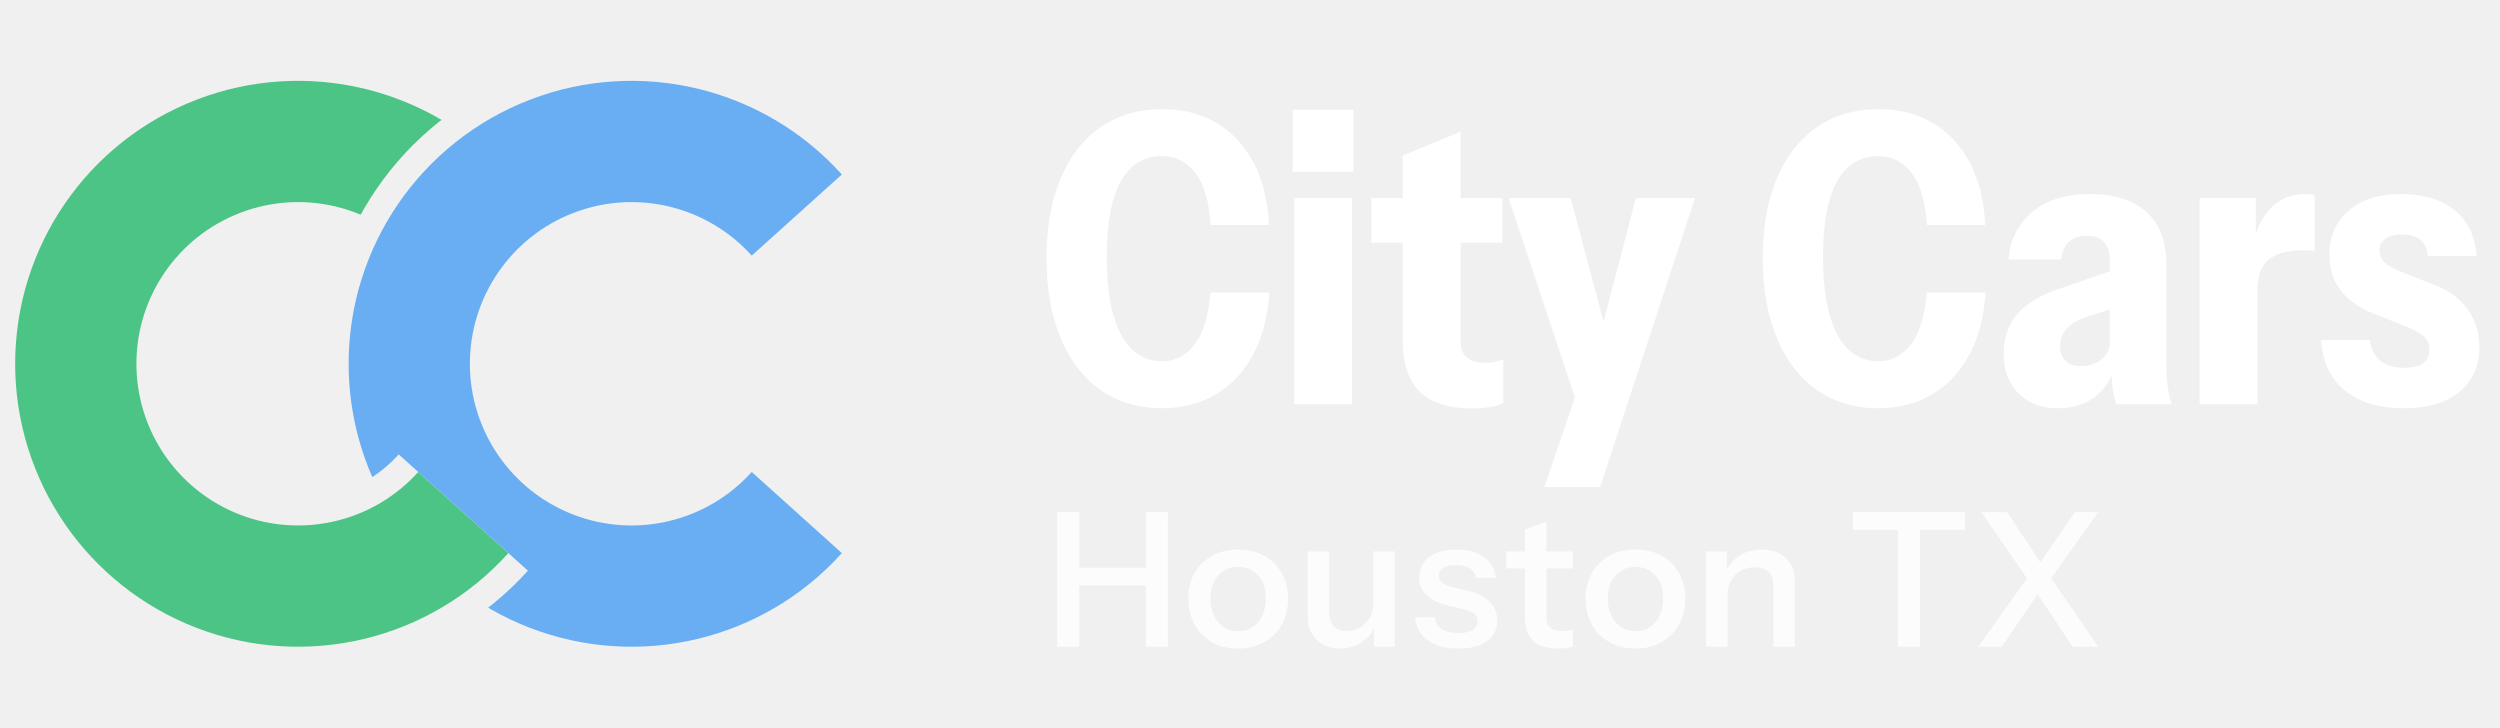
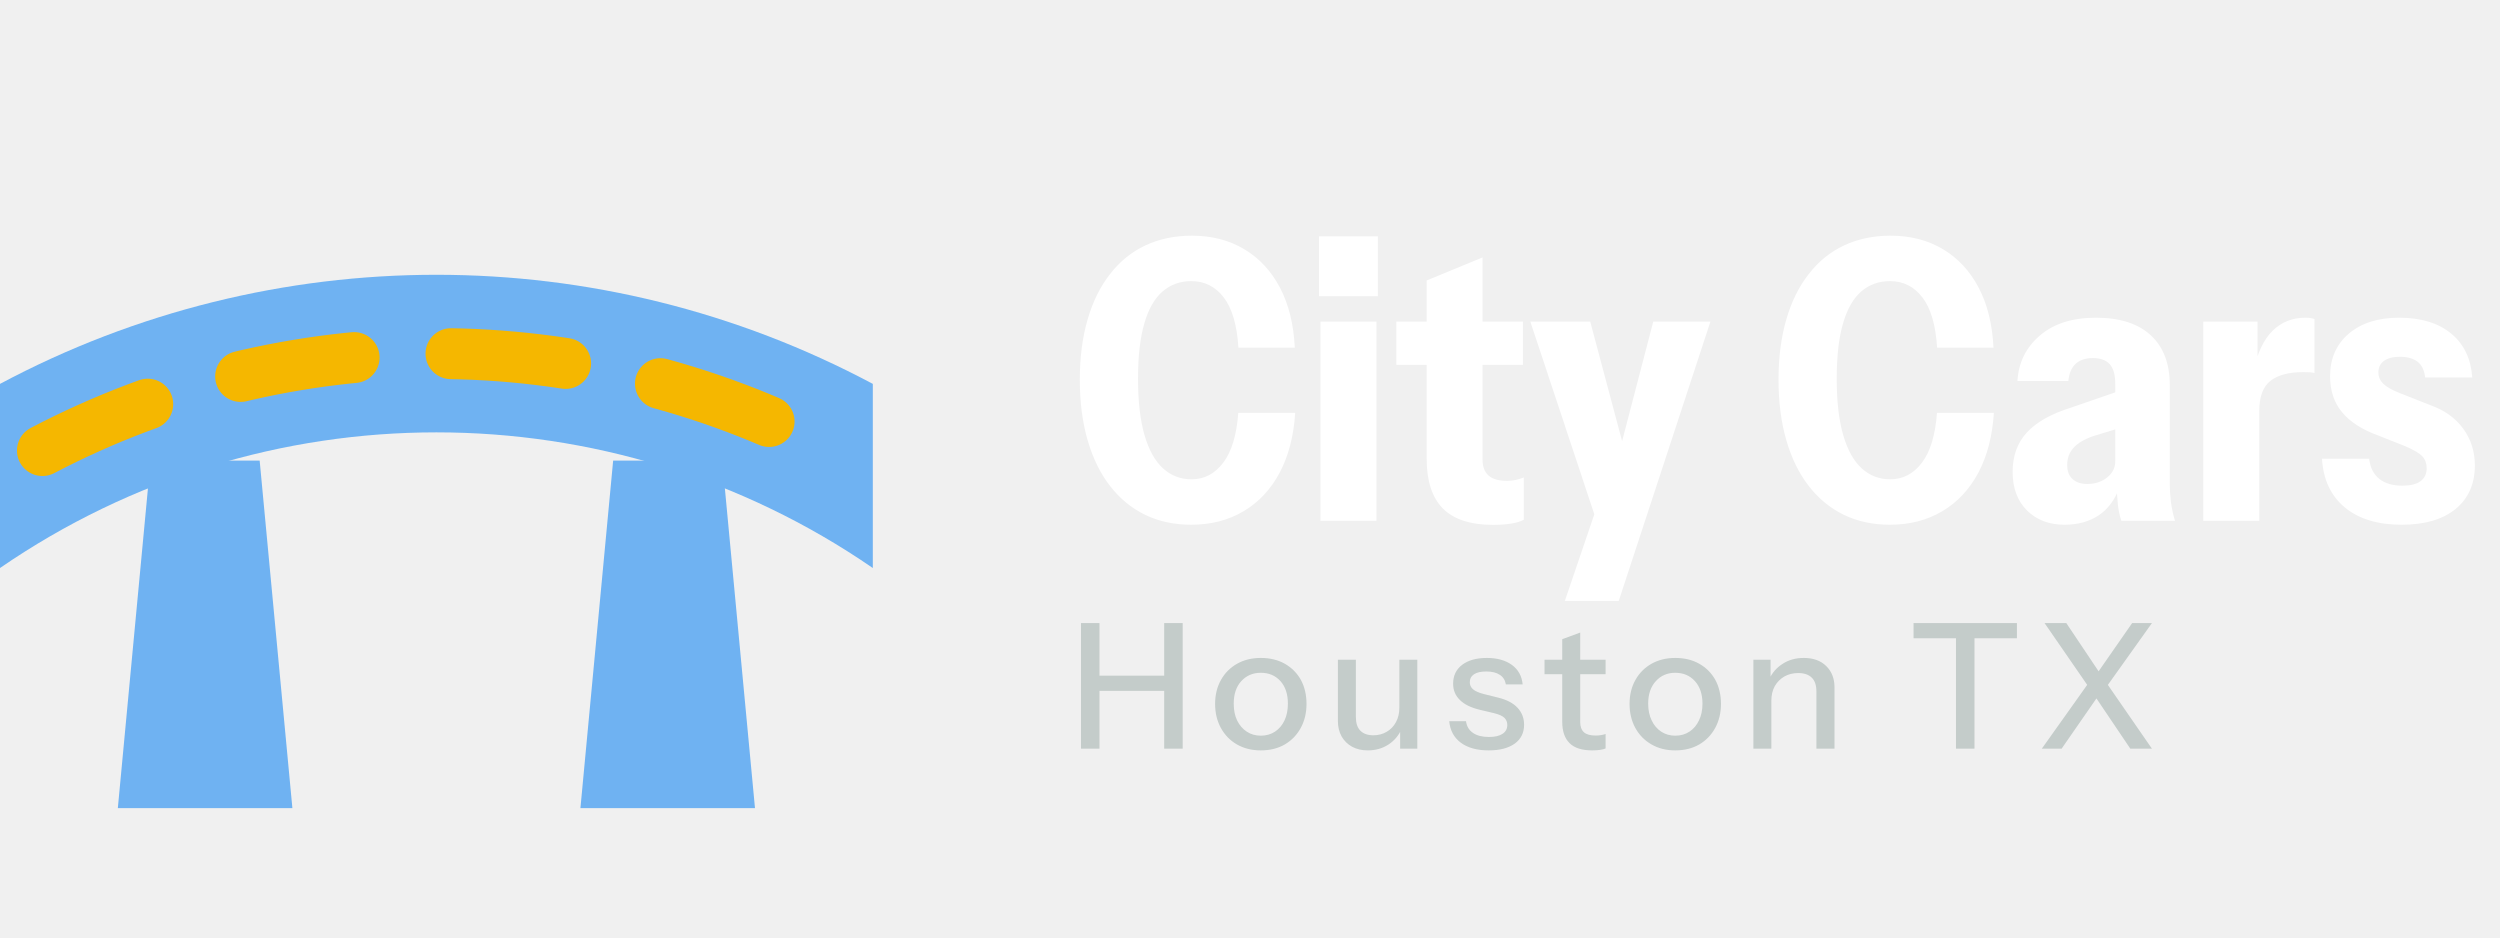
- <svg xmlns="http://www.w3.org/2000/svg" viewBox="0 0 247.4 72" role="img" aria-label="City Cars Houston TX">
-   <defs>
-     <clipPath id="ld-top">
-       <rect x="0" y="0" width="86.4" height="36" />
-     </clipPath>
-     <clipPath id="ld-bot">
-       <rect x="0" y="36" width="86.4" height="36" />
-     </clipPath>
-     <mask id="ld-ma" maskUnits="userSpaceOnUse" x="0" y="0" width="86.4" height="72">
-       <rect width="86.4" height="72" fill="#fff" />
-       <g clip-path="url(#ld-top)">
-         <path d="M78.85 21.28A22 22 0 1 0 78.85 50.72" fill="none" stroke="#000" stroke-width="17.2" />
+ <svg xmlns="http://www.w3.org/2000/svg" viewBox="0 0 192.0 72" role="img" aria-label="City Cars Houston TX">
+   <g transform="translate(0 9) scale(0.931)">
+     <g>
+       <g fill="#6FB2F2">
+         <path d="M0 22.00 A76.50 76.50 0 0 1 72 22.00 L72 37.19 A63.50 63.50 0 0 0 0 37.19 Z" />
+         <path d="M12.42 28.33 h9 l2.70 28.67 h-14.40 Z" />
+         <path d="M50.58 28.33 h9 l2.70 28.67 h-14.40 Z" />
      </g>
-     </mask>
-     <mask id="ld-mb" maskUnits="userSpaceOnUse" x="0" y="0" width="86.4" height="72">
-       <rect width="86.4" height="72" fill="#fff" />
-       <g clip-path="url(#ld-bot)">
-         <path d="M45.85 21.28A22 22 0 1 0 45.85 50.72" fill="none" stroke="#000" stroke-width="17.2" />
-       </g>
-     </mask>
-   </defs>
-   <g fill="none" stroke-width="12">
-     <path d="M45.85 21.28A22 22 0 1 0 45.85 50.72" stroke="#4CC486" mask="url(#ld-ma)" />
-     <path d="M78.85 21.28A22 22 0 1 0 78.85 50.72" stroke="#69AEF2" mask="url(#ld-mb)" />
+       <path d="M3.5 27.50 A70.00 70.00 0 0 1 68.5 27.50" fill="none" stroke="#F5B700" stroke-width="4.2" stroke-linecap="round" stroke-dasharray="9.5 8" />
+     </g>
  </g>
-   <path d="M114.958 40.4Q112.368 40.4 110.259 39.381Q108.15 38.362 106.66 36.431Q105.17 34.5 104.367 31.748Q103.564 28.997 103.564 25.549Q103.564 22.102 104.359 19.375Q105.153 16.649 106.655 14.727Q108.156 12.805 110.277 11.802Q112.398 10.8 115.027 10.8Q118.102 10.8 120.408 12.18Q122.714 13.56 124.061 16.118Q125.408 18.675 125.577 22.266H119.808Q119.588 18.794 118.304 17.122Q117.019 15.449 114.975 15.449Q113.273 15.449 112.048 16.505Q110.822 17.562 110.175 19.765Q109.527 21.968 109.527 25.44Q109.527 28.929 110.195 31.224Q110.862 33.518 112.096 34.635Q113.33 35.751 115.008 35.751Q116.962 35.751 118.247 34.052Q119.531 32.354 119.785 28.951H125.611Q125.391 32.495 124.024 35.065Q122.657 37.634 120.337 39.017Q118.016 40.4 114.958 40.4Z M128.075 40.0V19.6H133.798V40.0ZM127.921 16.995V10.862H133.952V16.995Z M145.616 40.417Q142.158 40.417 140.489 38.742Q138.819 37.067 138.819 33.66V15.386L144.542 13.031V33.745Q144.542 34.817 145.152 35.364Q145.762 35.911 147.046 35.911Q147.524 35.911 147.94 35.814Q148.356 35.717 148.761 35.557V39.878Q148.31 40.143 147.474 40.28Q146.638 40.417 145.616 40.417ZM135.712 24.022V19.6H148.668V24.022Z M152.836 48.2 156.953 36.089 157.947 34.692 161.888 19.6H167.735L158.352 48.2ZM156.141 40.2 149.293 19.6H155.427L160.252 37.725Z  M185.838 40.4Q183.248 40.4 181.139 39.381Q179.03 38.362 177.54 36.431Q176.05 34.5 175.247 31.748Q174.444 28.997 174.444 25.549Q174.444 22.102 175.239 19.375Q176.033 16.649 177.535 14.727Q179.036 12.805 181.157 11.802Q183.278 10.8 185.907 10.8Q188.982 10.8 191.288 12.18Q193.594 13.56 194.941 16.118Q196.288 18.675 196.457 22.266H190.688Q190.468 18.794 189.184 17.122Q187.899 15.449 185.855 15.449Q184.153 15.449 182.928 16.505Q181.702 17.562 181.055 19.765Q180.407 21.968 180.407 25.44Q180.407 28.929 181.075 31.224Q181.742 33.518 182.976 34.635Q184.21 35.751 185.888 35.751Q187.842 35.751 189.127 34.052Q190.411 32.354 190.665 28.951H196.491Q196.271 32.495 194.904 35.065Q193.537 37.634 191.217 39.017Q188.896 40.4 185.838 40.4Z M209.418 40.0Q209.155 39.212 209.055 38.293Q208.955 37.374 208.955 36.262H208.795V25.929Q208.795 24.597 208.228 23.966Q207.662 23.335 206.501 23.335Q205.373 23.335 204.738 23.925Q204.104 24.514 203.985 25.675H198.773Q198.942 22.869 201.059 21.035Q203.176 19.2 206.816 19.2Q210.478 19.2 212.428 20.998Q214.379 22.797 214.379 26.108V36.262Q214.379 37.169 214.496 38.097Q214.613 39.025 214.91 40.0ZM203.59 40.4Q201.242 40.4 199.765 38.941Q198.289 37.482 198.289 34.991Q198.289 32.52 199.748 30.942Q201.207 29.363 204.285 28.405L209.968 26.434V30.283L206.555 31.32Q205.139 31.814 204.506 32.535Q203.873 33.255 203.873 34.283Q203.873 35.237 204.432 35.734Q204.99 36.231 205.913 36.231Q207.124 36.231 207.959 35.557Q208.795 34.883 208.795 33.939L209.239 36.562Q208.498 38.518 207.067 39.459Q205.636 40.4 203.59 40.4Z M217.675 40.0V19.6H223.232V24.538H223.398V40.0ZM223.398 28.806 222.809 24.658Q223.436 21.828 224.788 20.514Q226.139 19.2 228.118 19.2Q228.693 19.2 229.053 19.337V24.868Q228.899 24.811 228.608 24.791Q228.318 24.771 227.867 24.771Q225.702 24.771 224.55 25.664Q223.398 26.557 223.398 28.806Z M237.85 40.4Q234.178 40.4 232.034 38.623Q229.89 36.846 229.696 33.64H234.525Q234.679 35.0 235.559 35.7Q236.439 36.4 237.919 36.4Q239.153 36.4 239.782 35.941Q240.411 35.482 240.411 34.62Q240.411 33.883 239.981 33.405Q239.55 32.928 238.253 32.371L235.504 31.275Q232.995 30.377 231.759 28.895Q230.524 27.412 230.524 25.203Q230.524 22.474 232.435 20.837Q234.345 19.2 237.595 19.2Q240.965 19.2 242.927 20.82Q244.888 22.44 245.082 25.32H240.253Q240.139 24.211 239.479 23.705Q238.819 23.2 237.682 23.2Q236.636 23.2 236.052 23.614Q235.469 24.028 235.469 24.798Q235.469 25.472 235.97 25.962Q236.472 26.451 237.698 26.932L240.801 28.154Q242.981 28.932 244.168 30.569Q245.356 32.205 245.356 34.334Q245.356 37.149 243.385 38.775Q241.415 40.4 237.85 40.4Z" fill="#FFFFFF" />
-   <path d="M104.622 64.0V50.68H106.805V64.0ZM113.391 64.0V50.68H115.574V64.0ZM105.676 56.184H114.371V57.941H105.676Z M122.526 64.185Q121.056 64.185 119.941 63.551Q118.826 62.918 118.207 61.799Q117.587 60.679 117.587 59.245Q117.587 57.803 118.211 56.711Q118.836 55.62 119.946 55Q121.056 54.38 122.526 54.38Q124.016 54.38 125.126 55Q126.236 55.62 126.851 56.711Q127.466 57.803 127.466 59.245Q127.466 60.679 126.846 61.799Q126.226 62.918 125.116 63.551Q124.006 64.185 122.526 64.185ZM122.526 62.465Q123.331 62.465 123.946 62.062Q124.561 61.66 124.913 60.934Q125.264 60.208 125.264 59.227Q125.264 57.775 124.497 56.938Q123.729 56.1 122.526 56.1Q121.333 56.1 120.561 56.942Q119.788 57.784 119.788 59.227Q119.788 60.208 120.14 60.934Q120.491 61.66 121.111 62.062Q121.731 62.465 122.526 62.465Z M132.578 64.185Q131.616 64.185 130.899 63.778Q130.182 63.371 129.793 62.659Q129.405 61.947 129.405 61.04V54.565H131.532V60.578Q131.532 61.502 131.99 61.965Q132.448 62.428 133.29 62.428Q134.048 62.428 134.631 62.076Q135.214 61.724 135.556 61.096Q135.898 60.467 135.898 59.653L136.139 61.91Q135.676 62.946 134.742 63.565Q133.808 64.185 132.578 64.185ZM135.972 64.0V61.78H135.898V54.565H138.026V64.0Z M144.322 64.185Q142.416 64.185 141.288 63.366Q140.159 62.548 140.03 61.077H141.981Q142.092 61.845 142.698 62.247Q143.304 62.65 144.34 62.65Q145.265 62.65 145.742 62.34Q146.218 62.03 146.218 61.456Q146.218 61.04 145.945 60.763Q145.672 60.485 144.895 60.3L143.378 59.949Q141.889 59.606 141.167 58.903Q140.446 58.2 140.446 57.155Q140.446 55.86 141.426 55.12Q142.407 54.38 144.127 54.38Q145.829 54.38 146.865 55.125Q147.901 55.869 148.022 57.192H146.07Q145.968 56.572 145.459 56.244Q144.951 55.916 144.072 55.916Q143.249 55.916 142.819 56.193Q142.388 56.471 142.388 56.979Q142.388 57.386 142.717 57.659Q143.045 57.932 143.813 58.126L145.404 58.505Q146.773 58.829 147.471 59.592Q148.17 60.355 148.17 61.41Q148.17 62.724 147.157 63.454Q146.144 64.185 144.322 64.185Z M154.188 64.185Q152.495 64.185 151.7 63.389Q150.904 62.594 150.904 61.022V52.41L153.032 51.614V61.059Q153.032 61.771 153.411 62.113Q153.79 62.455 154.623 62.455Q154.946 62.455 155.201 62.404Q155.455 62.353 155.659 62.279V63.963Q155.446 64.065 155.057 64.125Q154.669 64.185 154.188 64.185ZM149.054 56.248V54.565H155.659V56.248Z M161.843 64.185Q160.373 64.185 159.258 63.551Q158.143 62.918 157.524 61.799Q156.904 60.679 156.904 59.245Q156.904 57.803 157.528 56.711Q158.153 55.62 159.263 55Q160.373 54.38 161.843 54.38Q163.333 54.38 164.443 55Q165.553 55.62 166.168 56.711Q166.783 57.803 166.783 59.245Q166.783 60.679 166.163 61.799Q165.543 62.918 164.433 63.551Q163.323 64.185 161.843 64.185ZM161.843 62.465Q162.648 62.465 163.263 62.062Q163.878 61.66 164.23 60.934Q164.581 60.208 164.581 59.227Q164.581 57.775 163.814 56.938Q163.046 56.1 161.843 56.1Q160.65 56.1 159.878 56.942Q159.105 57.784 159.105 59.227Q159.105 60.208 159.457 60.934Q159.808 61.66 160.428 62.062Q161.048 62.465 161.843 62.465Z M168.833 64.0V54.565H170.886V56.785H170.96V64.0ZM175.493 64.0V57.987Q175.493 57.062 175.026 56.6Q174.559 56.138 173.652 56.138Q172.866 56.138 172.255 56.489Q171.645 56.84 171.303 57.46Q170.96 58.08 170.96 58.913L170.72 56.656Q171.192 55.61 172.135 54.995Q173.079 54.38 174.364 54.38Q175.891 54.38 176.756 55.24Q177.62 56.1 177.62 57.525V64.0Z  M187.825 64.0V52.438H183.367V50.68H194.467V52.438H190.008V64.0Z M205.101 64.0 201.096 57.969 196.073 50.68H198.626L202.4 56.378L207.654 64.0ZM201.401 56.397 205.323 50.68H207.654L202.28 58.191ZM202.021 58.265 198.089 64.0H195.758L201.142 56.471Z" fill="#FFFFFF" opacity=".78" />
+   <path transform="translate(82.03 40)" d="M9.45 0.30Q7.50 0.30 5.92 -0.46Q4.34 -1.23 3.22 -2.68Q2.10 -4.12 1.50 -6.19Q0.90 -8.25 0.90 -10.84Q0.90 -13.42 1.50 -15.47Q2.09 -17.51 3.22 -18.95Q4.34 -20.40 5.93 -21.15Q7.53 -21.90 9.50 -21.90Q11.80 -21.90 13.53 -20.86Q15.26 -19.83 16.27 -17.91Q17.28 -15.99 17.41 -13.30H13.08Q12.92 -15.90 11.95 -17.16Q10.99 -18.41 9.46 -18.41Q8.18 -18.41 7.26 -17.62Q6.34 -16.83 5.86 -15.18Q5.37 -13.52 5.37 -10.92Q5.37 -8.30 5.87 -6.58Q6.37 -4.86 7.30 -4.02Q8.22 -3.19 9.48 -3.19Q10.95 -3.19 11.91 -4.46Q12.88 -5.73 13.07 -8.29H17.44Q17.27 -5.63 16.25 -3.70Q15.22 -1.77 13.48 -0.74Q11.74 0.30 9.45 0.30Z M19.38 0.00V-15.30H23.68V0.00ZM19.27 -17.25V-21.85H23.79V-17.25Z M32.64 0.31Q30.05 0.31 28.79 -0.94Q27.54 -2.20 27.54 -4.75V-18.46L31.83 -20.23V-4.69Q31.83 -3.89 32.29 -3.48Q32.75 -3.07 33.71 -3.07Q34.07 -3.07 34.38 -3.14Q34.69 -3.21 35.00 -3.33V-0.09Q34.66 0.11 34.03 0.21Q33.41 0.31 32.64 0.31ZM25.21 -11.98V-15.30H34.93V-11.98Z M38.15 6.15 41.24 -2.93 41.99 -3.98 44.94 -15.30H49.33L42.29 6.15ZM40.63 0.15 35.50 -15.30H40.10L43.72 -1.71Z M63.11 0.30Q61.16 0.30 59.58 -0.46Q58.00 -1.23 56.88 -2.68Q55.76 -4.12 55.16 -6.19Q54.56 -8.25 54.56 -10.84Q54.56 -13.42 55.16 -15.47Q55.75 -17.51 56.88 -18.95Q58.00 -20.40 59.59 -21.15Q61.19 -21.90 63.16 -21.90Q65.46 -21.90 67.19 -20.86Q68.92 -19.83 69.93 -17.91Q70.94 -15.99 71.07 -13.30H66.74Q66.58 -15.90 65.61 -17.16Q64.65 -18.41 63.12 -18.41Q61.84 -18.41 60.92 -17.62Q60.00 -16.83 59.52 -15.18Q59.03 -13.52 59.03 -10.92Q59.03 -8.30 59.53 -6.58Q60.03 -4.86 60.96 -4.02Q61.88 -3.19 63.14 -3.19Q64.61 -3.19 65.57 -4.46Q66.54 -5.73 66.73 -8.29H71.10Q70.93 -5.63 69.91 -3.70Q68.88 -1.77 67.14 -0.74Q65.40 0.30 63.11 0.30Z M80.89 0.00Q80.69 -0.59 80.62 -1.28Q80.54 -1.97 80.54 -2.80H80.42V-10.55Q80.42 -11.55 80.00 -12.03Q79.57 -12.50 78.70 -12.50Q77.86 -12.50 77.38 -12.06Q76.90 -11.61 76.82 -10.74H72.91Q73.03 -12.85 74.62 -14.22Q76.21 -15.60 78.94 -15.60Q81.69 -15.60 83.15 -14.25Q84.61 -12.90 84.61 -10.42V-2.80Q84.61 -2.12 84.70 -1.43Q84.79 -0.73 85.01 0.00ZM76.52 0.30Q74.76 0.30 73.65 -0.79Q72.54 -1.89 72.54 -3.76Q72.54 -5.61 73.64 -6.79Q74.73 -7.98 77.04 -8.70L81.30 -10.17V-7.29L78.74 -6.51Q77.68 -6.14 77.21 -5.60Q76.73 -5.06 76.73 -4.29Q76.73 -3.57 77.15 -3.20Q77.57 -2.83 78.26 -2.83Q79.17 -2.83 79.80 -3.33Q80.42 -3.84 80.42 -4.55L80.76 -2.58Q80.20 -1.11 79.13 -0.41Q78.05 0.30 76.52 0.30Z M87.18 0.00V-15.30H91.35V-11.60H91.48V0.00ZM91.48 -8.40 91.03 -11.51Q91.50 -13.63 92.52 -14.61Q93.53 -15.60 95.02 -15.60Q95.45 -15.60 95.72 -15.50V-11.35Q95.60 -11.39 95.38 -11.41Q95.17 -11.42 94.83 -11.42Q93.20 -11.42 92.34 -10.75Q91.48 -10.08 91.48 -8.40Z M102.41 0.30Q99.66 0.30 98.05 -1.03Q96.44 -2.37 96.30 -4.77H99.92Q100.04 -3.75 100.70 -3.22Q101.36 -2.70 102.47 -2.70Q103.39 -2.70 103.86 -3.04Q104.34 -3.39 104.34 -4.03Q104.34 -4.59 104.01 -4.95Q103.69 -5.30 102.72 -5.72L100.65 -6.54Q98.77 -7.22 97.85 -8.33Q96.92 -9.44 96.92 -11.10Q96.92 -13.14 98.35 -14.37Q99.79 -15.60 102.22 -15.60Q104.75 -15.60 106.22 -14.38Q107.69 -13.17 107.84 -11.01H104.22Q104.13 -11.84 103.64 -12.22Q103.14 -12.60 102.29 -12.60Q101.50 -12.60 101.07 -12.29Q100.63 -11.98 100.63 -11.40Q100.63 -10.90 101.00 -10.53Q101.38 -10.16 102.30 -9.80L104.63 -8.88Q106.26 -8.30 107.15 -7.07Q108.04 -5.85 108.04 -4.25Q108.04 -2.14 106.57 -0.92Q105.09 0.30 102.41 0.30Z" fill="#FFFFFF" />
+   <path transform="translate(82.03 57.5)" d="M0.99 0.00V-9.65H2.41V0.00ZM7.38 0.00V-9.65H8.80V0.00ZM1.69 -5.61H8.01V-4.44H1.69Z M14.80 0.13Q13.76 0.13 12.96 -0.33Q12.17 -0.79 11.73 -1.60Q11.29 -2.41 11.29 -3.44Q11.29 -4.48 11.74 -5.28Q12.18 -6.07 12.97 -6.52Q13.76 -6.97 14.80 -6.97Q15.86 -6.97 16.65 -6.52Q17.44 -6.07 17.88 -5.28Q18.31 -4.48 18.31 -3.44Q18.31 -2.41 17.87 -1.60Q17.43 -0.79 16.65 -0.33Q15.86 0.13 14.80 0.13ZM14.80 -1.00Q15.42 -1.00 15.89 -1.31Q16.36 -1.62 16.62 -2.17Q16.88 -2.72 16.88 -3.46Q16.88 -4.55 16.31 -5.19Q15.73 -5.83 14.80 -5.83Q13.89 -5.83 13.30 -5.19Q12.72 -4.55 12.72 -3.46Q12.72 -2.72 12.98 -2.17Q13.25 -1.62 13.72 -1.31Q14.19 -1.00 14.80 -1.00Z M23.02 0.13Q22.33 0.13 21.81 -0.15Q21.29 -0.44 21.00 -0.95Q20.72 -1.47 20.72 -2.12V-6.83H22.10V-2.44Q22.10 -1.73 22.45 -1.38Q22.80 -1.03 23.44 -1.03Q24.02 -1.03 24.47 -1.30Q24.92 -1.56 25.18 -2.04Q25.44 -2.52 25.44 -3.14L25.61 -1.51Q25.28 -0.76 24.59 -0.31Q23.90 0.13 23.02 0.13ZM25.50 0.00V-1.61H25.44V-6.83H26.82V0.00Z M32.30 0.13Q30.96 0.13 30.16 -0.46Q29.37 -1.05 29.27 -2.11H30.56Q30.64 -1.52 31.10 -1.21Q31.55 -0.90 32.32 -0.90Q33.00 -0.90 33.36 -1.14Q33.73 -1.38 33.73 -1.82Q33.73 -2.14 33.52 -2.36Q33.31 -2.58 32.71 -2.73L31.61 -2.99Q30.58 -3.24 30.08 -3.75Q29.57 -4.25 29.57 -4.99Q29.57 -5.91 30.26 -6.44Q30.96 -6.97 32.16 -6.97Q33.35 -6.97 34.09 -6.43Q34.82 -5.89 34.91 -4.94H33.62Q33.54 -5.42 33.16 -5.67Q32.77 -5.93 32.12 -5.93Q31.50 -5.93 31.18 -5.72Q30.85 -5.50 30.85 -5.10Q30.85 -4.79 31.09 -4.57Q31.34 -4.35 31.92 -4.20L33.04 -3.92Q34.02 -3.68 34.52 -3.14Q35.02 -2.60 35.02 -1.84Q35.02 -0.91 34.30 -0.39Q33.58 0.13 32.30 0.13Z M40.26 0.13Q39.06 0.13 38.51 -0.43Q37.95 -0.98 37.95 -2.07V-8.41L39.33 -8.92V-2.05Q39.33 -1.52 39.62 -1.26Q39.90 -1.01 40.52 -1.01Q40.77 -1.01 40.96 -1.05Q41.14 -1.08 41.28 -1.13V-0.02Q41.13 0.05 40.86 0.09Q40.59 0.13 40.26 0.13ZM36.59 -5.72V-6.83H41.28V-5.72Z M46.63 0.13Q45.59 0.13 44.80 -0.33Q44.00 -0.79 43.56 -1.60Q43.12 -2.41 43.12 -3.44Q43.12 -4.48 43.57 -5.28Q44.01 -6.07 44.80 -6.52Q45.59 -6.97 46.63 -6.97Q47.69 -6.97 48.48 -6.52Q49.27 -6.07 49.71 -5.28Q50.14 -4.48 50.14 -3.44Q50.14 -2.41 49.70 -1.60Q49.26 -0.79 48.48 -0.33Q47.69 0.13 46.63 0.13ZM46.63 -1.00Q47.25 -1.00 47.72 -1.31Q48.19 -1.62 48.45 -2.17Q48.72 -2.72 48.72 -3.46Q48.72 -4.55 48.14 -5.19Q47.56 -5.83 46.63 -5.83Q45.72 -5.83 45.14 -5.19Q44.55 -4.55 44.55 -3.46Q44.55 -2.72 44.82 -2.17Q45.08 -1.62 45.55 -1.31Q46.02 -1.00 46.63 -1.00Z M52.63 0.00V-6.83H53.95V-5.23H54.01V0.00ZM57.47 0.00V-4.40Q57.47 -5.10 57.12 -5.45Q56.76 -5.81 56.07 -5.81Q55.47 -5.81 55.00 -5.54Q54.54 -5.27 54.27 -4.80Q54.01 -4.32 54.01 -3.69L53.84 -5.32Q54.18 -6.08 54.88 -6.52Q55.57 -6.97 56.50 -6.97Q57.59 -6.97 58.22 -6.35Q58.86 -5.73 58.86 -4.71V0.00Z M68.19 0.00V-8.48H64.93V-9.65H72.87V-8.48H69.61V0.00Z M81.58 0.00 78.60 -4.42 74.99 -9.65H76.66L79.46 -5.47L83.24 0.00ZM78.80 -5.45 81.72 -9.65H83.24L79.42 -4.29ZM79.24 -4.24 76.30 0.00H74.78L78.62 -5.40Z" fill="#C4CCCA" />
</svg>
